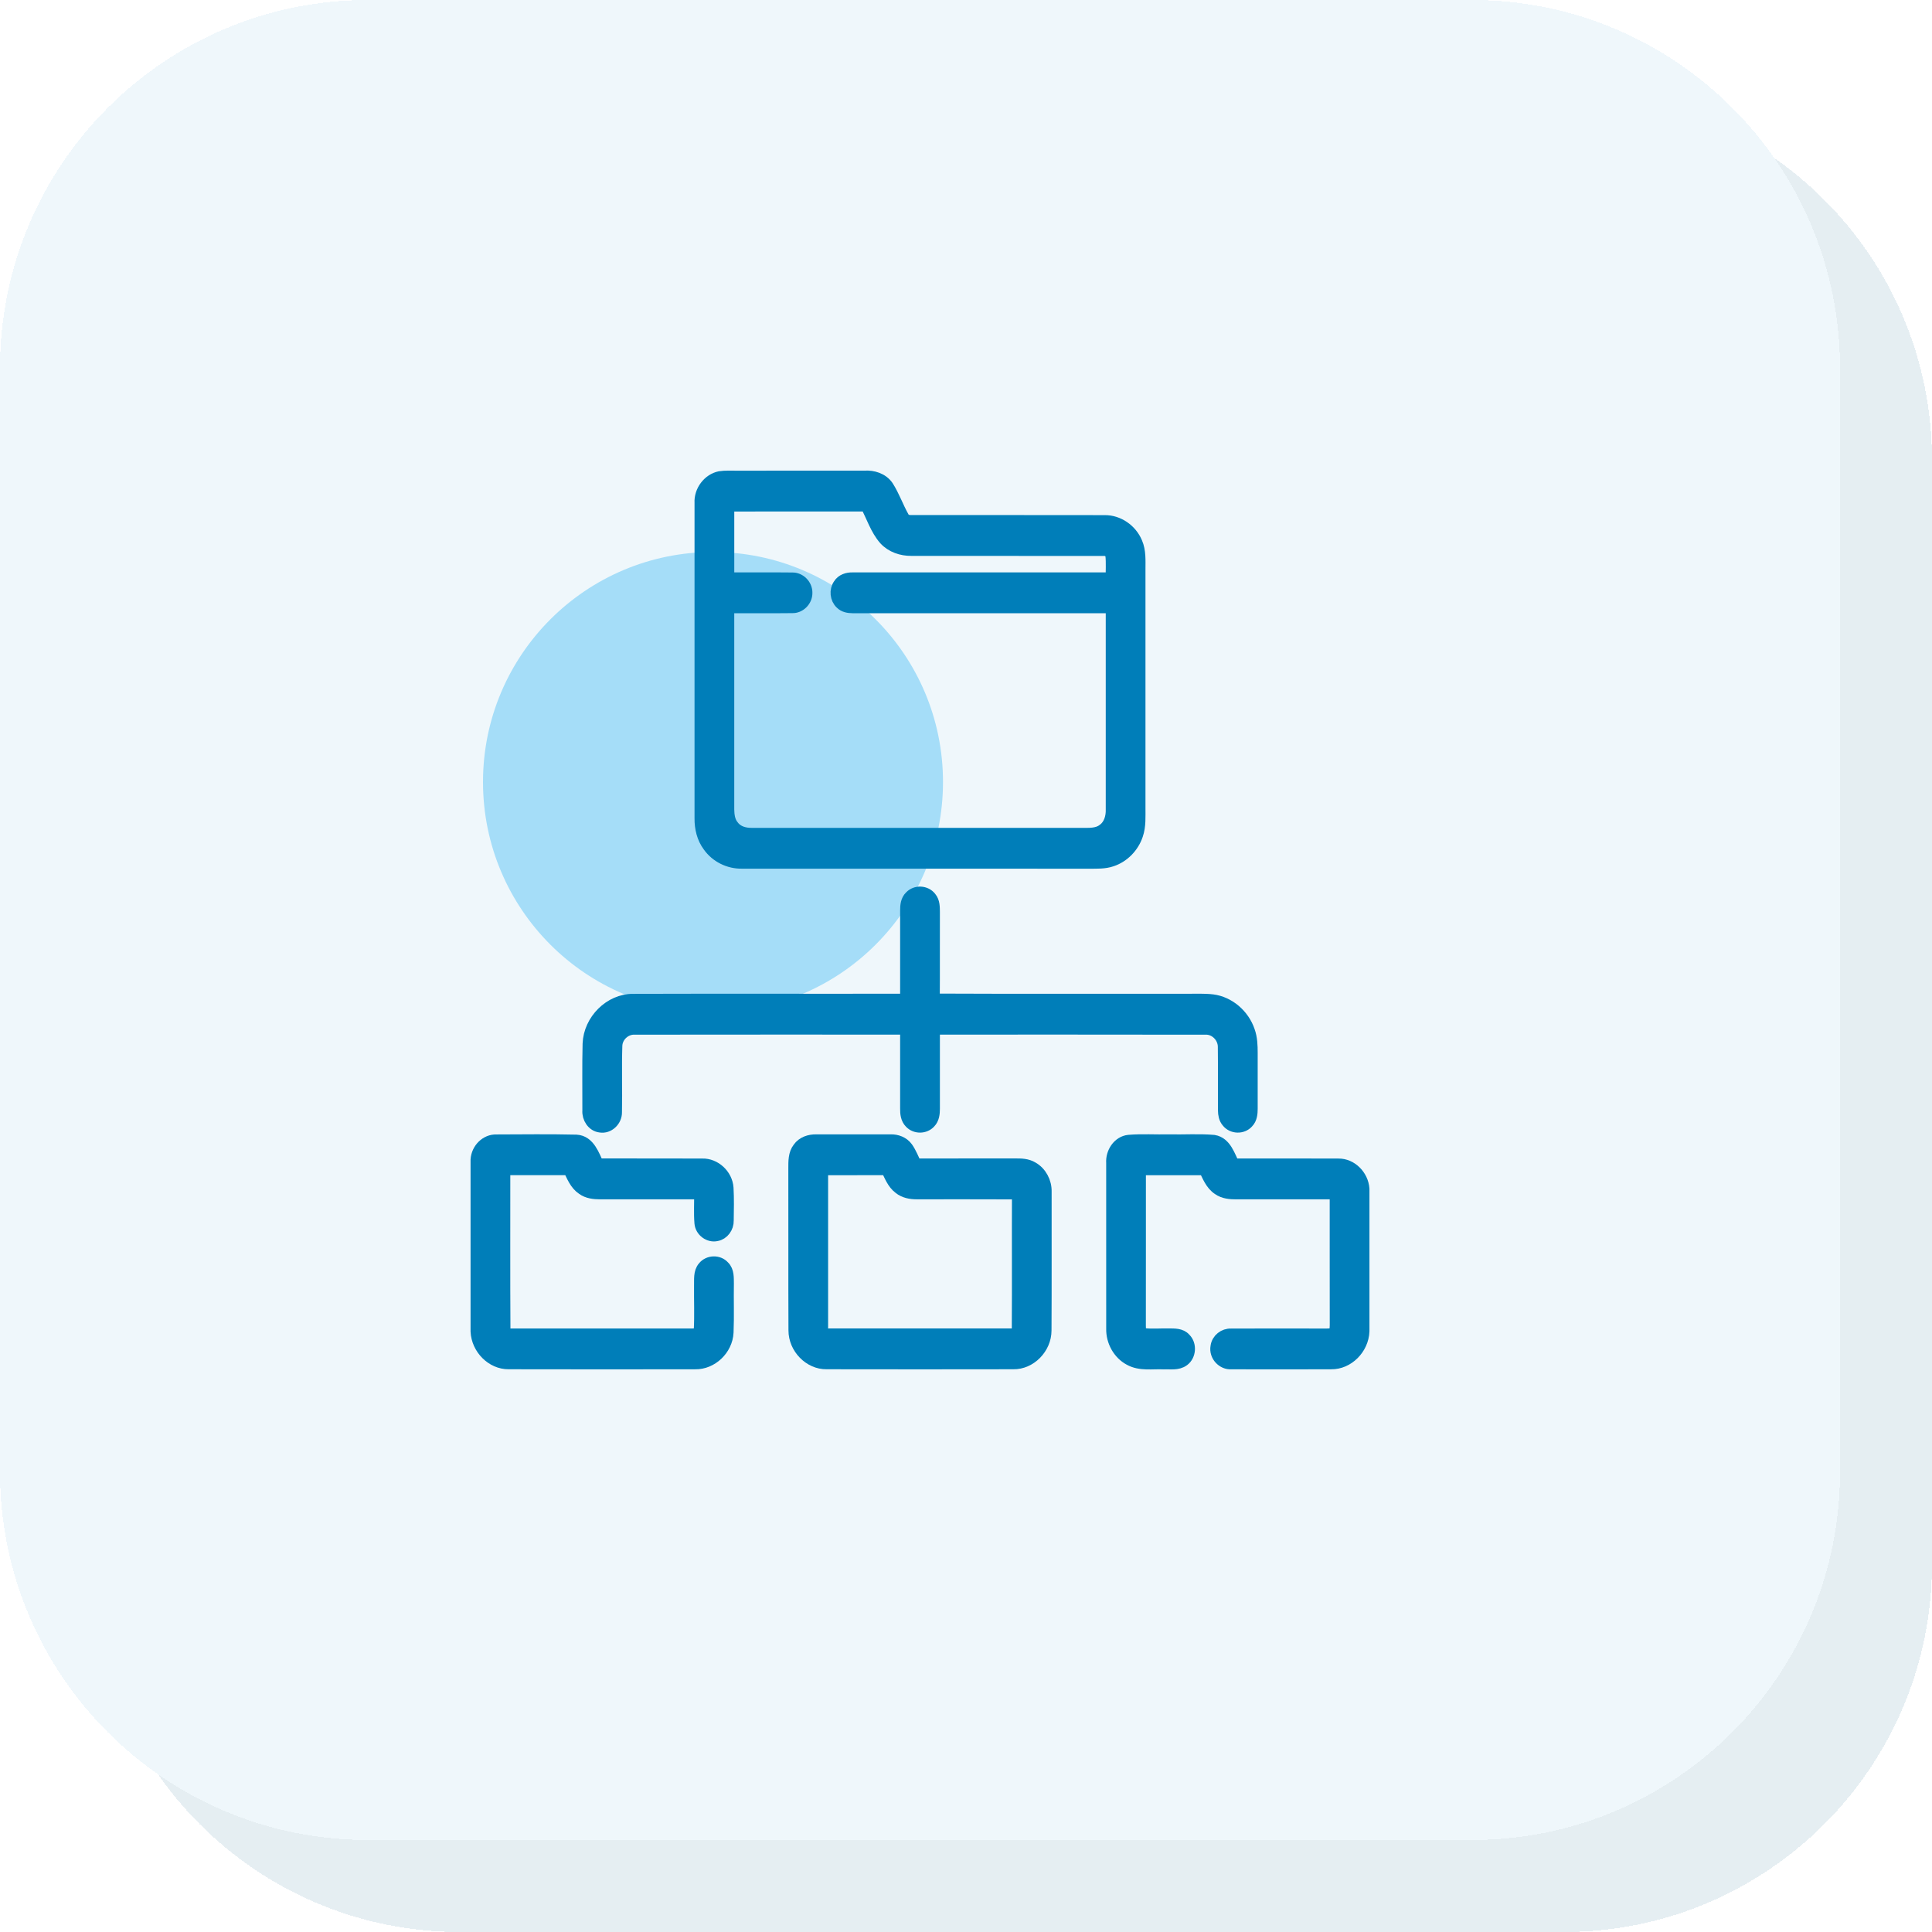
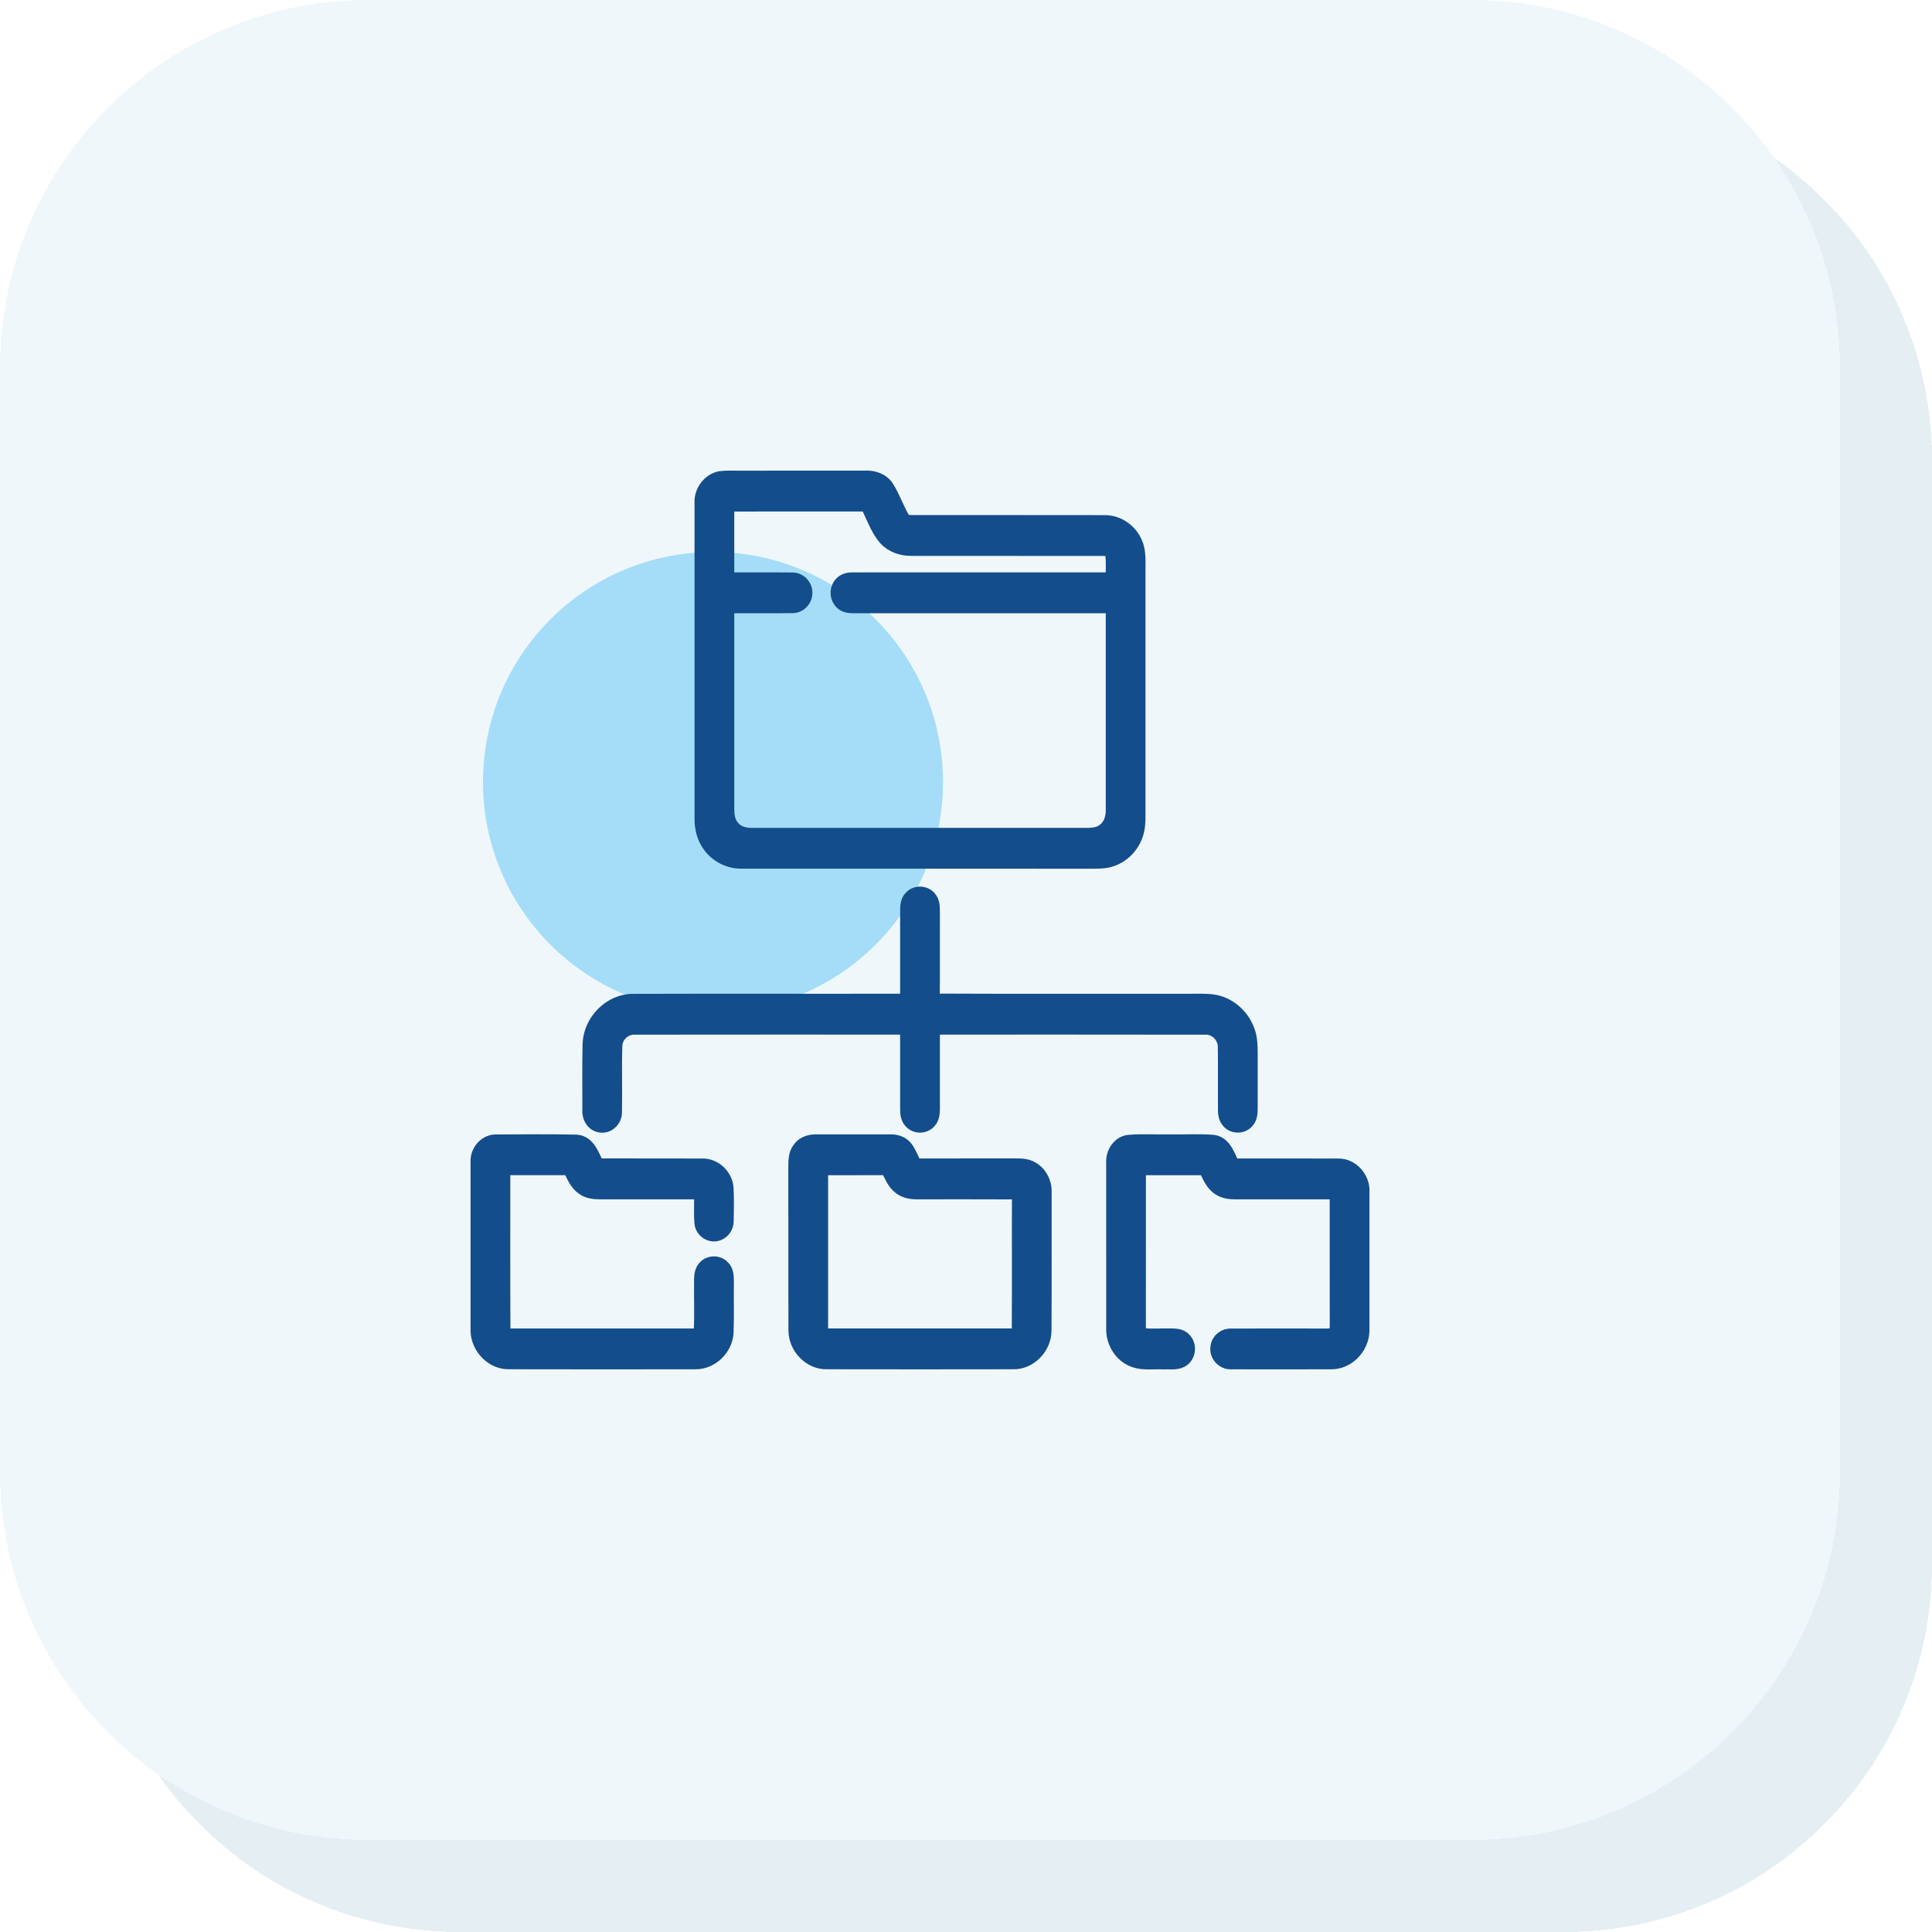
<svg xmlns="http://www.w3.org/2000/svg" width="84" height="84" viewBox="0 0 84 84" fill="none">
  <g filter="url(#filter0_d_220_1626)">
    <rect width="80" height="80" rx="16" fill="#EFF7FB" shape-rendering="crispEdges" />
    <circle cx="31" cy="34" r="10" fill="#A5DDF8" />
-     <path d="M31.303 20.786C31.544 20.75 31.788 20.766 32.031 20.764C33.884 20.763 35.739 20.765 37.593 20.762C37.951 20.739 38.34 20.854 38.558 21.17C38.825 21.589 38.988 22.069 39.233 22.502C39.305 22.653 39.471 22.697 39.62 22.694C42.426 22.697 45.233 22.69 48.039 22.697C48.604 22.693 49.148 23.065 49.373 23.605C49.532 23.967 49.502 24.374 49.503 24.761C49.503 28.21 49.503 31.659 49.503 35.109C49.5 35.502 49.531 35.91 49.4 36.287C49.23 36.798 48.821 37.213 48.327 37.377C48.018 37.485 47.687 37.468 47.367 37.47C42.331 37.467 37.297 37.471 32.261 37.468C31.715 37.481 31.166 37.219 30.842 36.756C30.593 36.424 30.492 35.996 30.497 35.58C30.497 31.007 30.497 26.433 30.497 21.86C30.468 21.359 30.836 20.882 31.303 20.786ZM31.625 21.94C31.624 23.022 31.624 24.104 31.625 25.186C32.564 25.191 33.503 25.18 34.441 25.191C34.749 25.179 35.03 25.456 35.022 25.78C35.025 26.1 34.745 26.372 34.441 26.358C33.502 26.37 32.563 26.357 31.624 26.364C31.625 29.306 31.625 32.248 31.624 35.191C31.627 35.455 31.665 35.738 31.841 35.942C32.042 36.215 32.387 36.301 32.703 36.294C37.464 36.293 42.225 36.292 46.987 36.294C47.33 36.291 47.717 36.33 48.006 36.094C48.282 35.892 48.386 35.531 48.376 35.194C48.375 32.25 48.375 29.307 48.376 26.363C44.608 26.361 40.84 26.363 37.073 26.362C36.901 26.36 36.716 26.333 36.589 26.201C36.387 26.013 36.351 25.669 36.513 25.442C36.628 25.25 36.856 25.182 37.062 25.187C40.834 25.185 44.604 25.188 48.375 25.186C48.366 24.834 48.397 24.48 48.359 24.13C48.32 23.948 48.132 23.855 47.965 23.872C45.185 23.869 42.404 23.873 39.624 23.869C39.212 23.873 38.788 23.735 38.497 23.419C38.126 22.995 37.958 22.433 37.692 21.939C35.669 21.942 33.647 21.939 31.625 21.94Z" fill="#007EB9" stroke="#007EB9" stroke-width="0.6" />
-     <path d="M39.608 39.012C39.828 38.777 40.234 38.797 40.429 39.055C40.568 39.22 40.562 39.452 40.565 39.658C40.559 40.939 40.57 42.218 40.56 43.499C44.255 43.517 47.951 43.501 51.646 43.507C52.002 43.511 52.36 43.489 52.715 43.532C53.411 43.621 54.031 44.151 54.264 44.84C54.371 45.138 54.382 45.461 54.382 45.776C54.38 46.586 54.381 47.396 54.382 48.206C54.382 48.404 54.363 48.623 54.219 48.769C54.006 49.013 53.594 49 53.396 48.744C53.287 48.619 53.257 48.448 53.255 48.285C53.248 47.37 53.262 46.455 53.249 45.54C53.263 45.068 52.857 44.664 52.408 44.687C48.46 44.678 44.512 44.685 40.565 44.683C40.564 45.858 40.564 47.033 40.565 48.209C40.566 48.407 40.542 48.627 40.398 48.773C40.193 49 39.814 49.001 39.606 48.778C39.458 48.631 39.433 48.408 39.436 48.208C39.436 47.032 39.436 45.858 39.436 44.683C35.49 44.684 31.545 44.679 27.599 44.686C27.177 44.665 26.773 45.017 26.758 45.466C26.727 46.429 26.762 47.395 26.742 48.358C26.749 48.701 26.433 49 26.105 48.941C25.8 48.908 25.597 48.59 25.62 48.283C25.624 47.319 25.606 46.353 25.63 45.388C25.666 44.374 26.548 43.506 27.518 43.511C31.491 43.498 35.464 43.513 39.436 43.504C39.436 42.196 39.437 40.889 39.436 39.581C39.435 39.38 39.457 39.156 39.608 39.012Z" fill="#007EB9" stroke="#007EB9" stroke-width="0.6" />
-     <path d="M20.759 50.423C20.788 49.98 21.155 49.608 21.585 49.624C22.741 49.62 23.899 49.606 25.055 49.632C25.585 49.661 25.768 50.251 25.967 50.667C27.49 50.671 29.013 50.664 30.536 50.671C31.061 50.655 31.555 51.103 31.593 51.652C31.619 52.124 31.608 52.597 31.601 53.069C31.609 53.348 31.416 53.615 31.15 53.663C30.85 53.735 30.52 53.498 30.493 53.175C30.456 52.733 30.489 52.288 30.478 51.846C29.016 51.843 27.554 51.844 26.092 51.845C25.835 51.844 25.564 51.817 25.348 51.659C25.052 51.462 24.921 51.107 24.767 50.795C23.807 50.796 22.847 50.795 21.887 50.795C21.89 53.122 21.878 55.448 21.893 57.774C21.875 57.988 22.083 58.079 22.257 58.06C24.865 58.06 27.473 58.059 30.082 58.061C30.231 58.063 30.453 58.039 30.464 57.839C30.499 57.192 30.469 56.54 30.476 55.892C30.485 55.632 30.441 55.329 30.622 55.12C30.822 54.872 31.224 54.858 31.436 55.096C31.627 55.278 31.603 55.568 31.608 55.813C31.595 56.517 31.624 57.223 31.594 57.928C31.559 58.652 30.916 59.251 30.226 59.234C27.522 59.237 24.819 59.24 22.115 59.233C21.413 59.241 20.793 58.616 20.759 57.887V50.423Z" fill="#007EB9" stroke="#007EB9" stroke-width="0.6" />
-     <path d="M34.752 49.945C34.919 49.705 35.211 49.615 35.484 49.62C36.563 49.619 37.643 49.618 38.722 49.62C38.979 49.611 39.246 49.71 39.405 49.928C39.564 50.155 39.661 50.42 39.786 50.668C41.234 50.668 42.682 50.669 44.132 50.667C44.382 50.664 44.647 50.668 44.87 50.804C45.218 50.998 45.436 51.405 45.423 51.816C45.421 53.826 45.429 55.836 45.418 57.846C45.418 58.594 44.773 59.248 44.057 59.233C41.351 59.238 38.647 59.238 35.941 59.233C35.224 59.247 34.579 58.59 34.581 57.841C34.57 55.49 34.582 53.14 34.575 50.789C34.575 50.501 34.568 50.18 34.752 49.945ZM35.705 50.796C35.705 53.095 35.704 55.395 35.705 57.694C35.675 57.894 35.813 58.081 36.014 58.058C38.673 58.061 41.331 58.061 43.99 58.058C44.147 58.069 44.303 57.953 44.291 57.776C44.304 55.801 44.289 53.824 44.298 51.848C42.815 51.839 41.333 51.847 39.85 51.844C39.596 51.844 39.331 51.795 39.127 51.63C38.855 51.428 38.735 51.092 38.588 50.795C37.627 50.796 36.666 50.795 35.705 50.796Z" fill="#007EB9" stroke="#007EB9" stroke-width="0.6" />
-     <path d="M48.395 50.559C48.364 50.13 48.655 49.683 49.081 49.64C49.659 49.592 50.241 49.633 50.821 49.62C51.471 49.635 52.123 49.588 52.771 49.643C53.258 49.727 53.404 50.278 53.607 50.669C55.136 50.671 56.665 50.663 58.194 50.672C58.73 50.663 59.201 51.138 59.241 51.69V57.882C59.211 58.617 58.584 59.246 57.877 59.234C56.43 59.239 54.983 59.239 53.536 59.235C53.186 59.263 52.86 58.923 52.93 58.554C52.967 58.258 53.243 58.048 53.523 58.064C54.903 58.056 56.284 58.061 57.664 58.063C57.786 58.057 57.921 58.067 58.028 57.993C58.119 57.892 58.108 57.743 58.115 57.616C58.11 55.691 58.116 53.768 58.113 51.844C56.66 51.846 55.207 51.843 53.754 51.846C53.493 51.846 53.215 51.825 52.993 51.666C52.693 51.469 52.559 51.111 52.405 50.796C51.444 50.796 50.483 50.795 49.522 50.797C49.52 53.071 49.524 55.346 49.52 57.621C49.517 57.785 49.529 58.026 49.732 58.045C50.094 58.086 50.46 58.05 50.823 58.058C51.054 58.062 51.329 58.042 51.497 58.241C51.732 58.474 51.699 58.917 51.434 59.112C51.194 59.292 50.878 59.224 50.601 59.238C50.111 59.214 49.582 59.322 49.13 59.07C48.673 58.826 48.382 58.302 48.396 57.768C48.393 55.365 48.394 52.962 48.395 50.559Z" fill="#007EB9" stroke="#007EB9" stroke-width="0.6" />
+     <path d="M31.303 20.786C31.544 20.75 31.788 20.766 32.031 20.764C33.884 20.763 35.739 20.765 37.593 20.762C37.951 20.739 38.34 20.854 38.558 21.17C38.825 21.589 38.988 22.069 39.233 22.502C39.305 22.653 39.471 22.697 39.62 22.694C42.426 22.697 45.233 22.69 48.039 22.697C48.604 22.693 49.148 23.065 49.373 23.605C49.532 23.967 49.502 24.374 49.503 24.761C49.503 28.21 49.503 31.659 49.503 35.109C49.5 35.502 49.531 35.91 49.4 36.287C49.23 36.798 48.821 37.213 48.327 37.377C48.018 37.485 47.687 37.468 47.367 37.47C42.331 37.467 37.297 37.471 32.261 37.468C31.715 37.481 31.166 37.219 30.842 36.756C30.593 36.424 30.492 35.996 30.497 35.58C30.497 31.007 30.497 26.433 30.497 21.86C30.468 21.359 30.836 20.882 31.303 20.786ZM31.625 21.94C31.624 23.022 31.624 24.104 31.625 25.186C32.564 25.191 33.503 25.18 34.441 25.191C34.749 25.179 35.03 25.456 35.022 25.78C35.025 26.1 34.745 26.372 34.441 26.358C33.502 26.37 32.563 26.357 31.624 26.364C31.625 29.306 31.625 32.248 31.624 35.191C31.627 35.455 31.665 35.738 31.841 35.942C32.042 36.215 32.387 36.301 32.703 36.294C37.464 36.293 42.225 36.292 46.987 36.294C47.33 36.291 47.717 36.33 48.006 36.094C48.282 35.892 48.386 35.531 48.376 35.194C48.375 32.25 48.375 29.307 48.376 26.363C44.608 26.361 40.84 26.363 37.073 26.362C36.901 26.36 36.716 26.333 36.589 26.201C36.387 26.013 36.351 25.669 36.513 25.442C36.628 25.25 36.856 25.182 37.062 25.187C40.834 25.185 44.604 25.188 48.375 25.186C48.366 24.834 48.397 24.48 48.359 24.13C48.32 23.948 48.132 23.855 47.965 23.872C45.185 23.869 42.404 23.873 39.624 23.869C39.212 23.873 38.788 23.735 38.497 23.419C38.126 22.995 37.958 22.433 37.692 21.939C35.669 21.942 33.647 21.939 31.625 21.94Z" fill="#134D8B" stroke="#134D8B" stroke-width="0.6" />
+     <path d="M39.608 39.012C39.828 38.777 40.234 38.797 40.429 39.055C40.568 39.22 40.562 39.452 40.565 39.658C40.559 40.939 40.57 42.218 40.56 43.499C44.255 43.517 47.951 43.501 51.646 43.507C52.002 43.511 52.36 43.489 52.715 43.532C53.411 43.621 54.031 44.151 54.264 44.84C54.371 45.138 54.382 45.461 54.382 45.776C54.38 46.586 54.381 47.396 54.382 48.206C54.382 48.404 54.363 48.623 54.219 48.769C54.006 49.013 53.594 49 53.396 48.744C53.287 48.619 53.257 48.448 53.255 48.285C53.248 47.37 53.262 46.455 53.249 45.54C53.263 45.068 52.857 44.664 52.408 44.687C48.46 44.678 44.512 44.685 40.565 44.683C40.564 45.858 40.564 47.033 40.565 48.209C40.566 48.407 40.542 48.627 40.398 48.773C40.193 49 39.814 49.001 39.606 48.778C39.458 48.631 39.433 48.408 39.436 48.208C39.436 47.032 39.436 45.858 39.436 44.683C35.49 44.684 31.545 44.679 27.599 44.686C27.177 44.665 26.773 45.017 26.758 45.466C26.727 46.429 26.762 47.395 26.742 48.358C26.749 48.701 26.433 49 26.105 48.941C25.8 48.908 25.597 48.59 25.62 48.283C25.624 47.319 25.606 46.353 25.63 45.388C25.666 44.374 26.548 43.506 27.518 43.511C31.491 43.498 35.464 43.513 39.436 43.504C39.436 42.196 39.437 40.889 39.436 39.581C39.435 39.38 39.457 39.156 39.608 39.012Z" fill="#134D8B" stroke="#134D8B" stroke-width="0.6" />
+     <path d="M20.759 50.423C20.788 49.98 21.155 49.608 21.585 49.624C22.741 49.62 23.899 49.606 25.055 49.632C25.585 49.661 25.768 50.251 25.967 50.667C27.49 50.671 29.013 50.664 30.536 50.671C31.061 50.655 31.555 51.103 31.593 51.652C31.619 52.124 31.608 52.597 31.601 53.069C31.609 53.348 31.416 53.615 31.15 53.663C30.85 53.735 30.52 53.498 30.493 53.175C30.456 52.733 30.489 52.288 30.478 51.846C29.016 51.843 27.554 51.844 26.092 51.845C25.835 51.844 25.564 51.817 25.348 51.659C25.052 51.462 24.921 51.107 24.767 50.795C23.807 50.796 22.847 50.795 21.887 50.795C21.89 53.122 21.878 55.448 21.893 57.774C21.875 57.988 22.083 58.079 22.257 58.06C24.865 58.06 27.473 58.059 30.082 58.061C30.231 58.063 30.453 58.039 30.464 57.839C30.499 57.192 30.469 56.54 30.476 55.892C30.485 55.632 30.441 55.329 30.622 55.12C30.822 54.872 31.224 54.858 31.436 55.096C31.627 55.278 31.603 55.568 31.608 55.813C31.595 56.517 31.624 57.223 31.594 57.928C31.559 58.652 30.916 59.251 30.226 59.234C27.522 59.237 24.819 59.24 22.115 59.233C21.413 59.241 20.793 58.616 20.759 57.887V50.423Z" fill="#134D8B" stroke="#134D8B" stroke-width="0.6" />
+     <path d="M34.752 49.945C34.919 49.705 35.211 49.615 35.484 49.62C36.563 49.619 37.643 49.618 38.722 49.62C38.979 49.611 39.246 49.71 39.405 49.928C39.564 50.155 39.661 50.42 39.786 50.668C41.234 50.668 42.682 50.669 44.132 50.667C44.382 50.664 44.647 50.668 44.87 50.804C45.218 50.998 45.436 51.405 45.423 51.816C45.421 53.826 45.429 55.836 45.418 57.846C45.418 58.594 44.773 59.248 44.057 59.233C41.351 59.238 38.647 59.238 35.941 59.233C35.224 59.247 34.579 58.59 34.581 57.841C34.57 55.49 34.582 53.14 34.575 50.789C34.575 50.501 34.568 50.18 34.752 49.945ZM35.705 50.796C35.705 53.095 35.704 55.395 35.705 57.694C35.675 57.894 35.813 58.081 36.014 58.058C38.673 58.061 41.331 58.061 43.99 58.058C44.147 58.069 44.303 57.953 44.291 57.776C44.304 55.801 44.289 53.824 44.298 51.848C42.815 51.839 41.333 51.847 39.85 51.844C39.596 51.844 39.331 51.795 39.127 51.63C38.855 51.428 38.735 51.092 38.588 50.795C37.627 50.796 36.666 50.795 35.705 50.796Z" fill="#134D8B" stroke="#134D8B" stroke-width="0.6" />
+     <path d="M48.395 50.559C48.364 50.13 48.655 49.683 49.081 49.64C49.659 49.592 50.241 49.633 50.821 49.62C51.471 49.635 52.123 49.588 52.771 49.643C53.258 49.727 53.404 50.278 53.607 50.669C55.136 50.671 56.665 50.663 58.194 50.672C58.73 50.663 59.201 51.138 59.241 51.69V57.882C59.211 58.617 58.584 59.246 57.877 59.234C56.43 59.239 54.983 59.239 53.536 59.235C53.186 59.263 52.86 58.923 52.93 58.554C52.967 58.258 53.243 58.048 53.523 58.064C54.903 58.056 56.284 58.061 57.664 58.063C57.786 58.057 57.921 58.067 58.028 57.993C58.119 57.892 58.108 57.743 58.115 57.616C58.11 55.691 58.116 53.768 58.113 51.844C56.66 51.846 55.207 51.843 53.754 51.846C53.493 51.846 53.215 51.825 52.993 51.666C52.693 51.469 52.559 51.111 52.405 50.796C51.444 50.796 50.483 50.795 49.522 50.797C49.52 53.071 49.524 55.346 49.52 57.621C49.517 57.785 49.529 58.026 49.732 58.045C50.094 58.086 50.46 58.05 50.823 58.058C51.054 58.062 51.329 58.042 51.497 58.241C51.732 58.474 51.699 58.917 51.434 59.112C51.194 59.292 50.878 59.224 50.601 59.238C50.111 59.214 49.582 59.322 49.13 59.07C48.673 58.826 48.382 58.302 48.396 57.768C48.393 55.365 48.394 52.962 48.395 50.559Z" fill="#134D8B" stroke="#134D8B" stroke-width="0.6" />
  </g>
  <defs>
    <filter id="filter0_d_220_1626" x="0" y="0" width="84" height="84" filterUnits="userSpaceOnUse" color-interpolation-filters="sRGB">
      <feFlood flood-opacity="0" result="BackgroundImageFix" />
      <feColorMatrix in="SourceAlpha" type="matrix" values="0 0 0 0 0 0 0 0 0 0 0 0 0 0 0 0 0 0 127 0" result="hardAlpha" />
      <feOffset dx="4" dy="4" />
      <feComposite in2="hardAlpha" operator="out" />
      <feColorMatrix type="matrix" values="0 0 0 0 0 0 0 0 0 0.346 0 0 0 0 0.508 0 0 0 0.1 0" />
      <feBlend mode="normal" in2="BackgroundImageFix" result="effect1_dropShadow_220_1626" />
      <feBlend mode="normal" in="SourceGraphic" in2="effect1_dropShadow_220_1626" result="shape" />
    </filter>
  </defs>
</svg>
